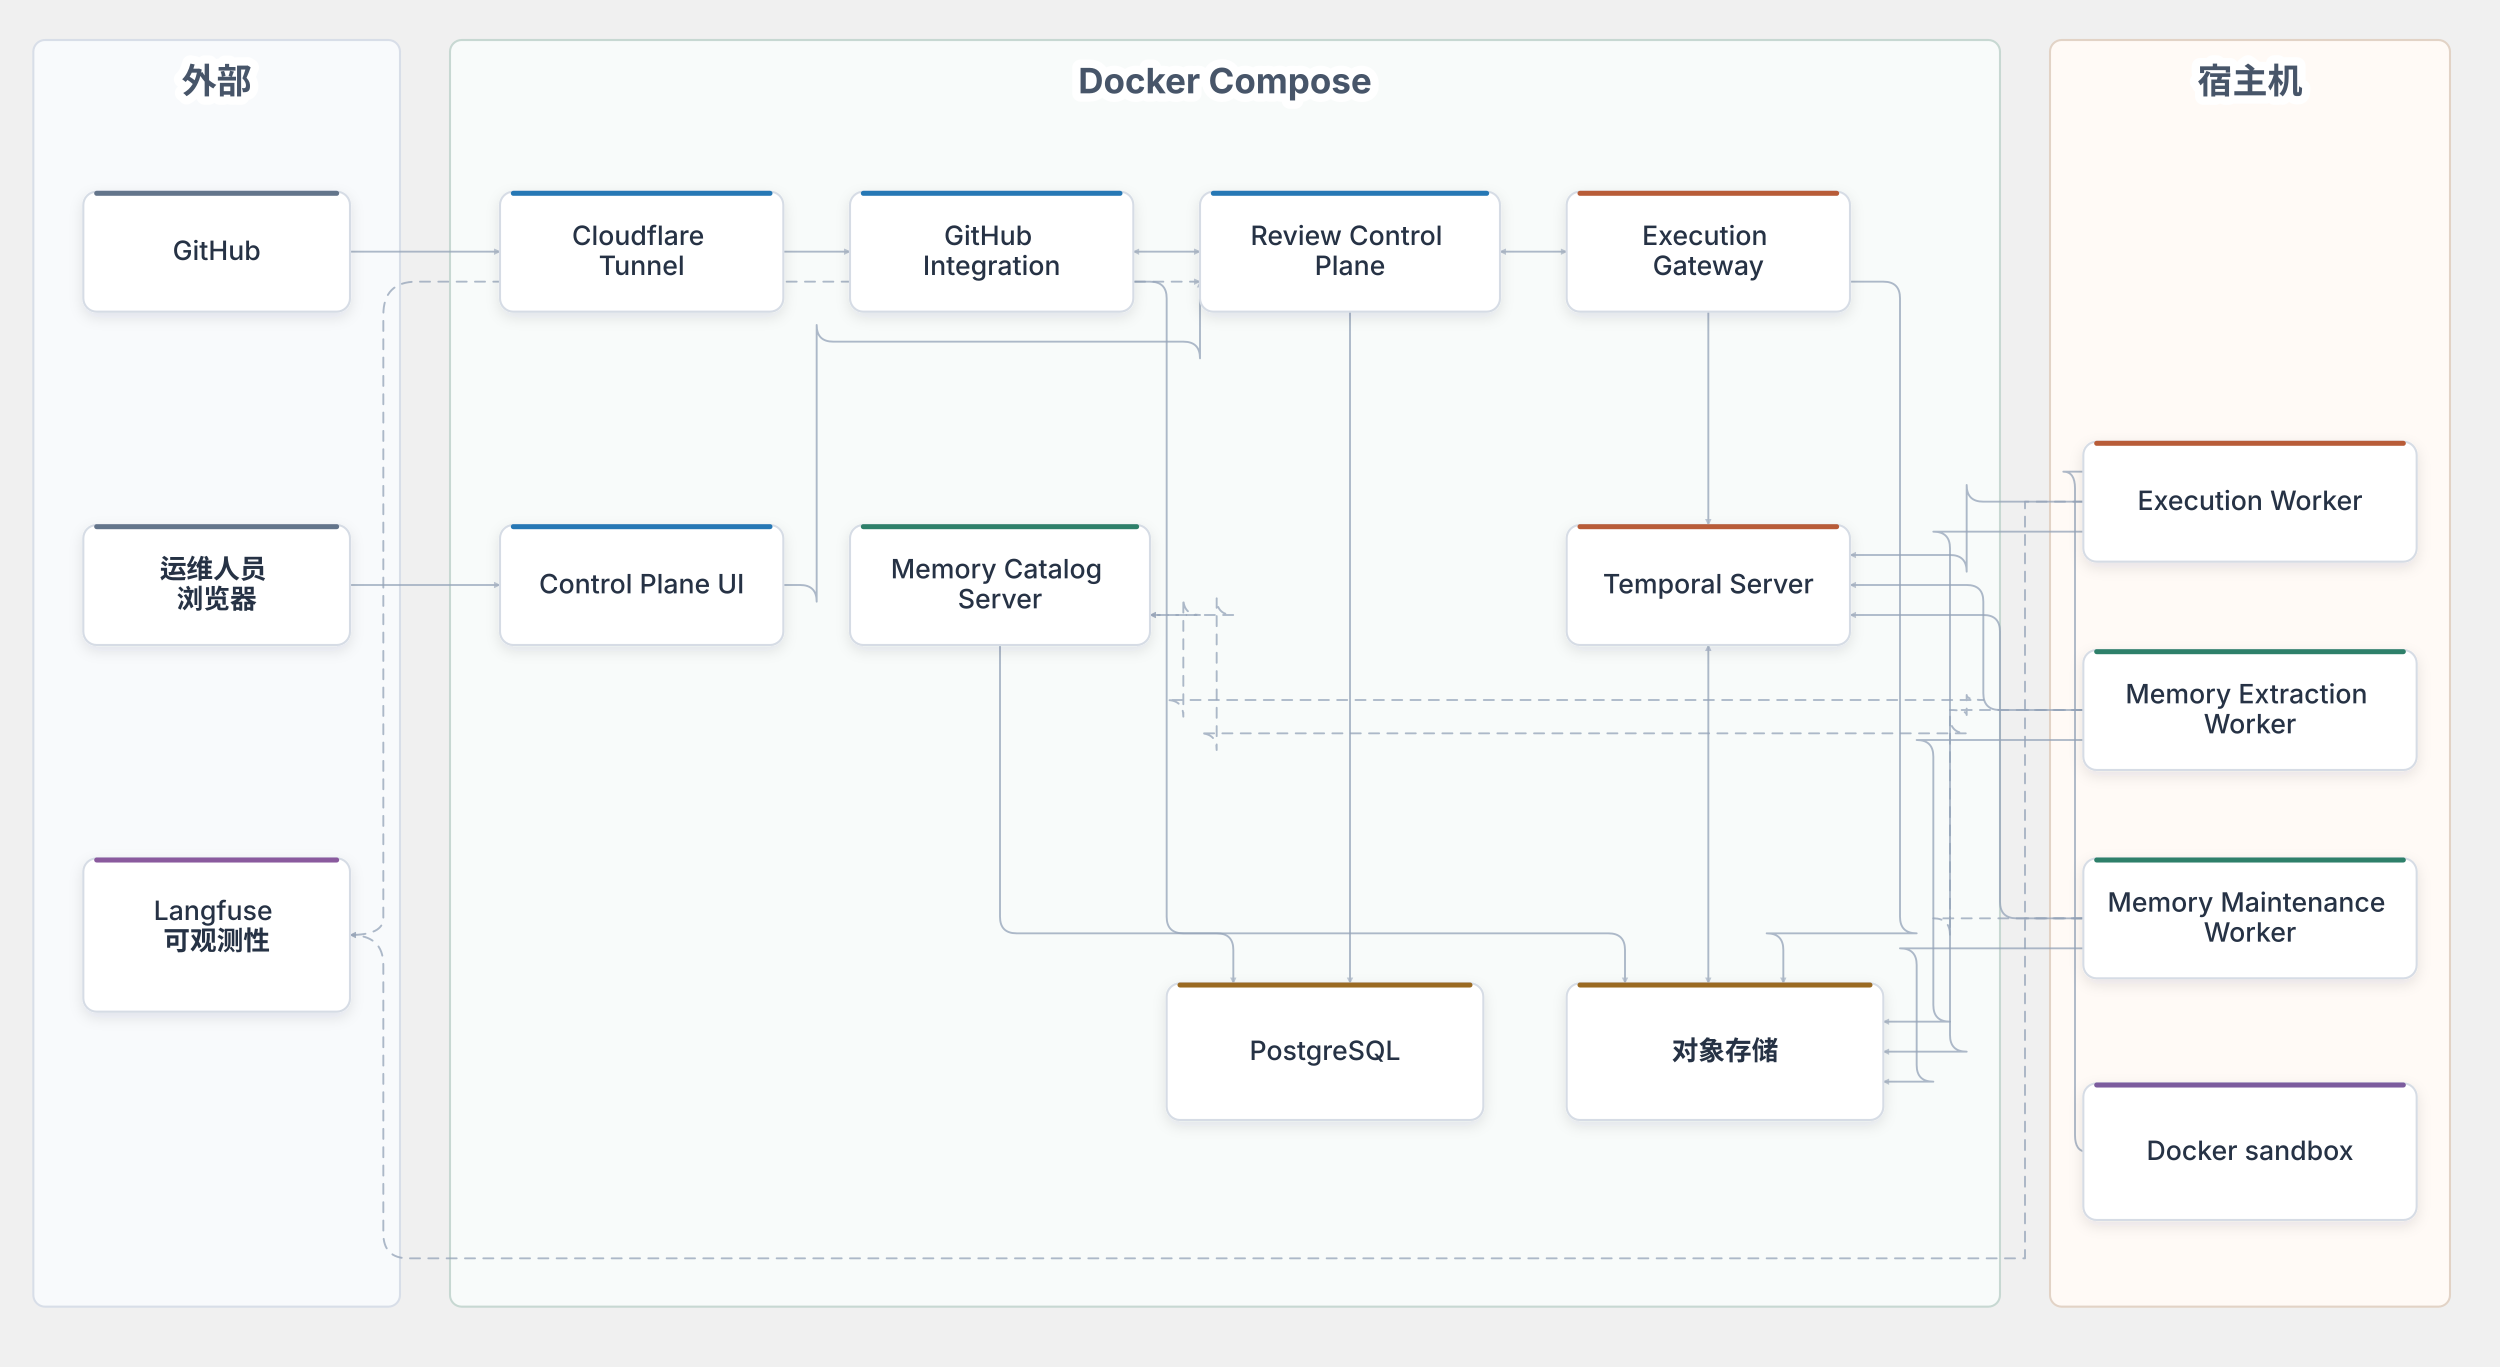
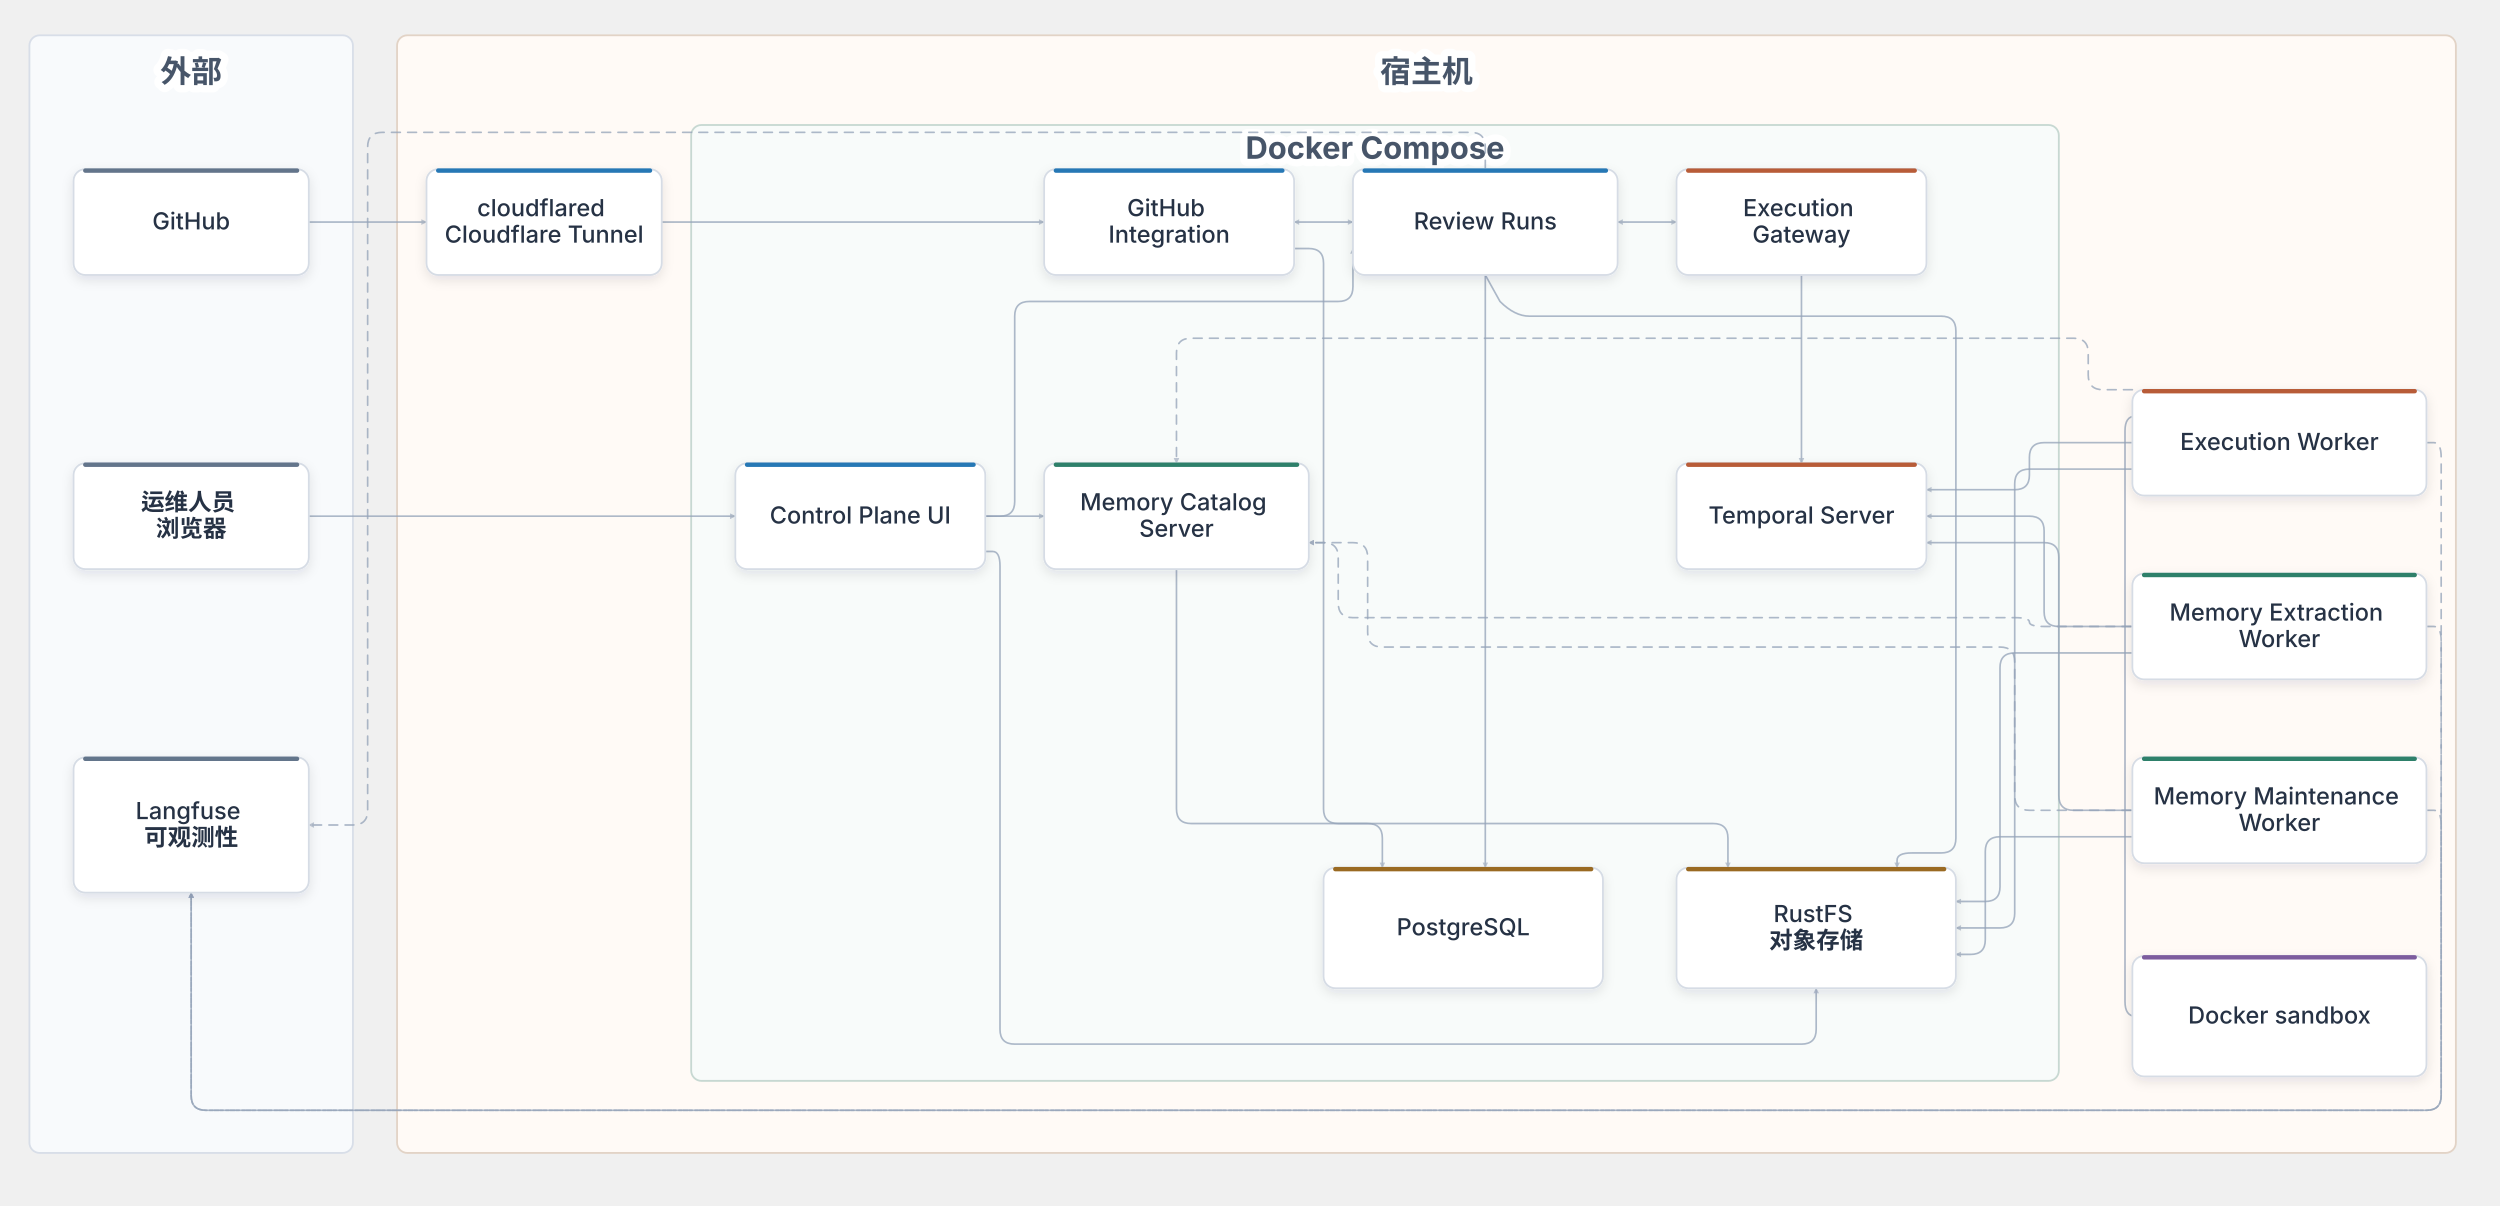
- <svg xmlns="http://www.w3.org/2000/svg" viewBox="0 0 1500 820" role="img" aria-labelledby="title description">
+ <svg xmlns="http://www.w3.org/2000/svg" viewBox="0 0 1700 820" role="img" aria-labelledby="title description">
  <defs>
    <filter id="shadow" x="-20%" y="-20%" width="140%" height="150%">
      <feDropShadow dx="0" dy="3" stdDeviation="4" flood-color="#0f172a" flood-opacity="0.1" />
    </filter>
    <marker id="arrow" viewBox="0 0 10 10" refX="9" refY="5" markerWidth="4" markerHeight="4" markerUnits="userSpaceOnUse" orient="auto-start-reverse">
      <path d="M 0 0 L 10 5 L 0 10 z" class="arrow-head" />
    </marker>
    <style>
      text { font-family: Inter, ui-sans-serif, system-ui, -apple-system, BlinkMacSystemFont, 'Segoe UI', sans-serif; fill: #263244; }
      .zone { stroke-width: 1.25; }
      .external-zone { fill: #f8fafc; stroke: #d8dee8; }
      .compose-zone { fill: #f8fbfa; stroke: #c7d8d2; }
      .host-zone { fill: #fffaf6; stroke: #e2d3c6; }
      .zone-label { font-size: 21px; font-weight: 650; fill: #475569; paint-order: stroke; stroke: #ffffff; stroke-width: 10; stroke-linejoin: round; }
      .node { filter: url(#shadow); }
      .node-surface { fill: #ffffff; stroke: #d6dce5; stroke-width: 1.25; }
      .node-accent { fill: none; stroke-width: 3; stroke-linecap: round; }
      .external-node .node-accent { stroke: #64748b; }
      .control-node .node-accent { stroke: #2878b5; }
      .execution-node .node-accent { stroke: #b85c38; }
      .memory-node .node-accent { stroke: #2f806a; }
      .storage-node .node-accent { stroke: #9a6a22; }
      .sandbox-node .node-accent { stroke: #7c5c9e; }
-       .observability-node .node-accent { stroke: #8a5a9e; }
      .node-label { font-size: 16px; font-weight: 550; }
      .edge { fill: none; stroke: #94a3b8; stroke-width: 1.15; stroke-linecap: round; stroke-linejoin: round; opacity: 0.76; }
      .edge.dashed { stroke-dasharray: 6 5; }
      .arrow-head { fill: #94a3b8; opacity: 0.76; }
    </style>
  </defs>
  <rect x="20" y="24" width="220" height="760" rx="7" class="zone external-zone" />
  <text x="130" y="56" class="zone-label" text-anchor="middle">
    <tspan x="130" dy="0">外部</tspan>
  </text>
-   <rect x="270" y="24" width="930" height="760" rx="7" class="zone compose-zone" />
-   <text x="735" y="56" class="zone-label" text-anchor="middle">
-     <tspan x="735" dy="0">Docker Compose</tspan>
+   <rect x="270" y="24" width="1400" height="760" rx="7" class="zone host-zone" />
+   <text x="970" y="56" class="zone-label" text-anchor="middle">
+     <tspan x="970" dy="0">宿主机</tspan>
  </text>
-   <rect x="1230" y="24" width="240" height="760" rx="7" class="zone host-zone" />
-   <text x="1350" y="56" class="zone-label" text-anchor="middle">
-     <tspan x="1350" dy="0">宿主机</tspan>
+   <rect x="470" y="85" width="930" height="650" rx="7" class="zone compose-zone" />
+   <text x="935" y="108" class="zone-label" text-anchor="middle">
+     <tspan x="935" dy="0">Docker Compose</tspan>
  </text>
-   <path d="M 210 151 L 300 151" class="edge" marker-end="url(#arrow)" />
-   <path d="M 470 151 L 510 151" class="edge" marker-end="url(#arrow)" />
-   <path d="M 680 151 L 720 151" class="edge" marker-end="url(#arrow)" marker-start="url(#arrow)" />
-   <path d="M 900 151 L 940 151" class="edge" marker-end="url(#arrow)" marker-start="url(#arrow)" />
-   <path d="M 1025 187 L 1025 315" class="edge" marker-end="url(#arrow)" />
-   <path d="M 1110 333 L 1170 333 Q 1180 333 1180 343 L 1180 291 Q 1180 301 1190 301 L 1260 301" class="edge" marker-end="url(#arrow)" marker-start="url(#arrow)" />
-   <path d="M 1110 351 L 1180 351 Q 1190 351 1190 361 L 1190 416 Q 1190 426 1200 426 L 1260 426" class="edge" marker-end="url(#arrow)" marker-start="url(#arrow)" />
-   <path d="M 1110 369 L 1190 369 Q 1200 369 1200 379 L 1200 541 Q 1200 551 1210 551 L 1260 551" class="edge" marker-end="url(#arrow)" marker-start="url(#arrow)" />
-   <path d="M 1260 283 L 1238 283 Q 1245 283 1245 293 L 1245 681 Q 1245 691 1252 691 L 1260 691" class="edge" marker-end="url(#arrow)" />
-   <path d="M 210 351 L 300 351" class="edge" marker-end="url(#arrow)" />
-   <path d="M 470 351 L 480 351 Q 490 351 490 361 L 490 195 Q 490 205 500 205 L 710 205 Q 720 205 720 215 L 720 169" class="edge" marker-end="url(#arrow)" />
-   <path d="M 680 169 L 690 169 Q 700 169 700 179 L 700 550 Q 700 560 710 560 L 965 560 Q 975 560 975 570 L 975 590" class="edge" marker-end="url(#arrow)" />
-   <path d="M 810 187 L 810 590" class="edge" marker-end="url(#arrow)" />
-   <path d="M 600 387 L 600 550 Q 600 560 610 560 L 730 560 Q 740 560 740 570 L 740 590" class="edge" marker-end="url(#arrow)" />
-   <path d="M 1110 169 L 1130 169 Q 1140 169 1140 179 L 1140 550 Q 1140 560 1150 560 L 1060 560 Q 1070 560 1070 570 L 1070 590" class="edge" marker-end="url(#arrow)" />
-   <path d="M 1025 387 L 1025 590" class="edge" marker-end="url(#arrow)" marker-start="url(#arrow)" />
-   <path d="M 1260 319 L 1160 319 Q 1170 319 1170 329 L 1170 621 Q 1170 631 1180 631 L 1130 631" class="edge" marker-end="url(#arrow)" marker-start="url(#arrow)" />
-   <path d="M 1260 444 L 1150 444 Q 1160 444 1160 454 L 1160 603 Q 1160 613 1170 613 L 1130 613" class="edge" marker-end="url(#arrow)" marker-start="url(#arrow)" />
-   <path d="M 1260 569 L 1140 569 Q 1150 569 1150 579 L 1150 639 Q 1150 649 1160 649 L 1130 649" class="edge" marker-end="url(#arrow)" marker-start="url(#arrow)" />
-   <path d="M 1260 426 L 1170 426 Q 1180 426 1180 429 L 1180 417 Q 1180 420 1190 420 L 700 420 Q 710 420 710 430 L 710 359 Q 710 369 720 369 L 690 369" class="edge dashed" marker-end="url(#arrow)" marker-start="url(#arrow)" />
-   <path d="M 1260 551 L 1160 551 Q 1170 551 1170 561 L 1170 430 Q 1170 440 1180 440 L 720 440 Q 730 440 730 450 L 730 359 Q 730 369 740 369 L 690 369" class="edge dashed" marker-end="url(#arrow)" marker-start="url(#arrow)" />
-   <path d="M 720 169 L 250 169 Q 230 169 230 189 L 230 551 Q 230 561 210 561" class="edge dashed" marker-end="url(#arrow)" marker-start="url(#arrow)" />
-   <path d="M 1250 301 L 1215 301 L 1215 755 L 245 755 Q 230 755 230 740 L 230 579 Q 230 561 210 561" class="edge dashed" marker-end="url(#arrow)" />
-   <path d="M 1250 426 L 1215 426" class="edge dashed" />
-   <path d="M 1250 551 L 1215 551" class="edge dashed" />
+   <path d="M 210 151 H 290" class="edge" marker-end="url(#arrow)" />
+   <path d="M 450 151 H 710" class="edge" marker-end="url(#arrow)" />
+   <path d="M 880 151 L 920 151" class="edge" marker-end="url(#arrow)" marker-start="url(#arrow)" />
+   <path d="M 1100 151 L 1140 151" class="edge" marker-end="url(#arrow)" marker-start="url(#arrow)" />
+   <path d="M 1225 187 L 1225 315" class="edge" marker-end="url(#arrow)" />
+   <path d="M 1310 333 L 1370 333 Q 1380 333 1380 323 L 1380 311 Q 1380 301 1390 301 L 1460 301" class="edge" marker-end="url(#arrow)" marker-start="url(#arrow)" />
+   <path d="M 1310 351 L 1380 351 Q 1390 351 1390 361 L 1390 416 Q 1390 426 1400 426 L 1460 426" class="edge" marker-end="url(#arrow)" marker-start="url(#arrow)" />
+   <path d="M 1310 369 L 1390 369 Q 1400 369 1400 379 L 1400 541 Q 1400 551 1410 551 L 1460 551" class="edge" marker-end="url(#arrow)" marker-start="url(#arrow)" />
+   <path d="M 1460 283 L 1452 283 Q 1445 283 1445 293 L 1445 681 Q 1445 691 1452 691 L 1460 691" class="edge" marker-end="url(#arrow)" />
+   <path d="M 210 351 L 500 351" class="edge" marker-end="url(#arrow)" />
+   <path d="M 670 351 L 680 351 Q 690 351 690 341 L 690 215 Q 690 205 700 205 L 910 205 Q 920 205 920 195 L 920 169" class="edge" marker-end="url(#arrow)" />
+   <path d="M 880 169 L 890 169 Q 900 169 900 179 L 900 550 Q 900 560 910 560 L 1165 560 Q 1175 560 1175 570 L 1175 590" class="edge" marker-end="url(#arrow)" />
+   <path d="M 1010 187 L 1010 590" class="edge" marker-end="url(#arrow)" />
+   <path d="M 800 387 L 800 550 Q 800 560 810 560 L 930 560 Q 940 560 940 570 L 940 590" class="edge" marker-end="url(#arrow)" />
+   <path d="M 1460 319 L 1380 319 Q 1370 319 1370 329 L 1370 621 Q 1370 631 1360 631 L 1330 631" class="edge" marker-end="url(#arrow)" marker-start="url(#arrow)" />
+   <path d="M 1460 444 L 1370 444 Q 1360 444 1360 454 L 1360 603 Q 1360 613 1350 613 L 1330 613" class="edge" marker-end="url(#arrow)" marker-start="url(#arrow)" />
+   <path d="M 1460 569 L 1360 569 Q 1350 569 1350 579 L 1350 639 Q 1350 649 1340 649 L 1330 649" class="edge" marker-end="url(#arrow)" marker-start="url(#arrow)" />
+   <path d="M 1460 426 L 1390 426 Q 1380 426 1380 423 L 1380 423 Q 1380 420 1370 420 L 920 420 Q 910 420 910 410 L 910 379 Q 910 369 900 369 L 890 369" class="edge dashed" marker-end="url(#arrow)" marker-start="url(#arrow)" />
+   <path d="M 1460 551 L 1380 551 Q 1370 551 1370 541 L 1370 450 Q 1370 440 1360 440 L 940 440 Q 930 440 930 430 L 930 379 Q 930 369 920 369 L 890 369" class="edge dashed" marker-end="url(#arrow)" marker-start="url(#arrow)" />
+   <path d="M 1450 265 L 1430 265 Q 1420 265 1420 255 L 1420 240 Q 1420 230 1410 230 L 810 230 Q 800 230 800 240 L 800 315" class="edge dashed" marker-end="url(#arrow)" />
+   <path d="M 670 351 L 710 351" class="edge" marker-end="url(#arrow)" />
+   <path d="M 670 375 L 675 375 Q 680 375 680 385 L 680 700 Q 680 710 690 710 L 1225 710 Q 1235 710 1235 700 L 1235 672" class="edge" marker-end="url(#arrow)" />
+   <path d="M 1010 187 L 1020 205 Q 1030 215 1040 215 L 1320 215 Q 1330 215 1330 225 L 1330 570 Q 1330 580 1320 580 L 1300 580 Q 1290 580 1290 585 L 1290 590" class="edge" marker-end="url(#arrow)" />
+   <path d="M 1010 115 L 1010 100 Q 1010 90 1000 90 L 260 90 Q 250 90 250 100 L 250 551 Q 250 561 240 561 L 210 561" class="edge dashed" marker-end="url(#arrow)" />
+   <path d="M 1650 301 L 1655 301 Q 1660 301 1660 311 L 1660 745 Q 1660 755 1650 755 L 140 755 Q 130 755 130 745 L 130 607" class="edge dashed" marker-end="url(#arrow)" />
+   <path d="M 1650 426 L 1655 426 Q 1660 426 1660 436 L 1660 745 Q 1660 755 1650 755 L 140 755 Q 130 755 130 745 L 130 607" class="edge dashed" marker-end="url(#arrow)" />
+   <path d="M 1650 551 L 1655 551 Q 1660 551 1660 561 L 1660 745 Q 1660 755 1650 755 L 140 755 Q 130 755 130 745 L 130 607" class="edge dashed" marker-end="url(#arrow)" />
  <g id="github" class="node external-node">
    <rect x="50" y="115" width="160" height="72" rx="8" class="node-surface" />
    <path d="M 58 116 H 202" class="node-accent" />
    <text x="130" y="156" class="node-label" text-anchor="middle">
      <tspan x="130" dy="0">GitHub</tspan>
+     </text>
+   </g>
+   <g id="langfuse" class="node external-node">
+     <rect x="50" y="515" width="160" height="92" rx="8" class="node-surface" />
+     <path d="M 58 516 H 202" class="node-accent" />
+     <text x="130" y="557" class="node-label" text-anchor="middle">
+       <tspan x="130" dy="0">Langfuse</tspan>
+       <tspan x="130" dy="18">可观测性</tspan>
    </text>
  </g>
  <g id="browser" class="node external-node">
    <rect x="50" y="315" width="160" height="72" rx="8" class="node-surface" />
    <path d="M 58 316 H 202" class="node-accent" />
    <text x="130" y="347" class="node-label" text-anchor="middle">
      <tspan x="130" dy="0">运维人员</tspan>
      <tspan x="130" dy="18">浏览器</tspan>
    </text>
  </g>
-   <g id="langfuse" class="node observability-node">
-     <rect x="50" y="515" width="160" height="92" rx="8" class="node-surface" />
-     <path d="M 58 516 H 202" class="node-accent" />
-     <text x="130" y="552" class="node-label" text-anchor="middle">
-       <tspan x="130" dy="0">Langfuse</tspan>
-       <tspan x="130" dy="18">可观测性</tspan>
-     </text>
-   </g>
  <g id="tunnel" class="node control-node">
-     <rect x="300" y="115" width="170" height="72" rx="8" class="node-surface" />
-     <path d="M 308 116 H 462" class="node-accent" />
-     <text x="385" y="147" class="node-label" text-anchor="middle">
-       <tspan x="385" dy="0">Cloudflare</tspan>
-       <tspan x="385" dy="18">Tunnel</tspan>
+     <rect x="290" y="115" width="160" height="72" rx="8" class="node-surface" />
+     <path d="M 298 116 H 442" class="node-accent" />
+     <text x="370" y="147" class="node-label" text-anchor="middle">
+       <tspan x="370" dy="0">cloudflared</tspan>
+       <tspan x="370" dy="18">Cloudflare Tunnel</tspan>
    </text>
  </g>
  <g id="integration" class="node control-node">
-     <rect x="510" y="115" width="170" height="72" rx="8" class="node-surface" />
-     <path d="M 518 116 H 672" class="node-accent" />
-     <text x="595" y="147" class="node-label" text-anchor="middle">
-       <tspan x="595" dy="0">GitHub</tspan>
-       <tspan x="595" dy="18">Integration</tspan>
+     <rect x="710" y="115" width="170" height="72" rx="8" class="node-surface" />
+     <path d="M 718 116 H 872" class="node-accent" />
+     <text x="795" y="147" class="node-label" text-anchor="middle">
+       <tspan x="795" dy="0">GitHub</tspan>
+       <tspan x="795" dy="18">Integration</tspan>
    </text>
  </g>
-   <g id="control" class="node control-node">
-     <rect x="720" y="115" width="180" height="72" rx="8" class="node-surface" />
-     <path d="M 728 116 H 892" class="node-accent" />
-     <text x="810" y="147" class="node-label" text-anchor="middle">
-       <tspan x="810" dy="0">Review Control</tspan>
-       <tspan x="810" dy="18">Plane</tspan>
+   <g id="review-runs" class="node control-node">
+     <rect x="920" y="115" width="180" height="72" rx="8" class="node-surface" />
+     <path d="M 928 116 H 1092" class="node-accent" />
+     <text x="1010" y="156" class="node-label" text-anchor="middle">
+       <tspan x="1010" dy="0">Review Runs</tspan>
    </text>
  </g>
  <g id="gateway" class="node execution-node">
-     <rect x="940" y="115" width="170" height="72" rx="8" class="node-surface" />
-     <path d="M 948 116 H 1102" class="node-accent" />
-     <text x="1025" y="147" class="node-label" text-anchor="middle">
-       <tspan x="1025" dy="0">Execution</tspan>
-       <tspan x="1025" dy="18">Gateway</tspan>
+     <rect x="1140" y="115" width="170" height="72" rx="8" class="node-surface" />
+     <path d="M 1148 116 H 1302" class="node-accent" />
+     <text x="1225" y="147" class="node-label" text-anchor="middle">
+       <tspan x="1225" dy="0">Execution</tspan>
+       <tspan x="1225" dy="18">Gateway</tspan>
    </text>
  </g>
  <g id="ui" class="node control-node">
-     <rect x="300" y="315" width="170" height="72" rx="8" class="node-surface" />
-     <path d="M 308 316 H 462" class="node-accent" />
-     <text x="385" y="356" class="node-label" text-anchor="middle">
-       <tspan x="385" dy="0">Control Plane UI</tspan>
+     <rect x="500" y="315" width="170" height="72" rx="8" class="node-surface" />
+     <path d="M 508 316 H 662" class="node-accent" />
+     <text x="585" y="356" class="node-label" text-anchor="middle">
+       <tspan x="585" dy="0">Control Plane UI</tspan>
    </text>
  </g>
  <g id="temporal" class="node execution-node">
-     <rect x="940" y="315" width="170" height="72" rx="8" class="node-surface" />
-     <path d="M 948 316 H 1102" class="node-accent" />
-     <text x="1025" y="356" class="node-label" text-anchor="middle">
-       <tspan x="1025" dy="0">Temporal Server</tspan>
+     <rect x="1140" y="315" width="170" height="72" rx="8" class="node-surface" />
+     <path d="M 1148 316 H 1302" class="node-accent" />
+     <text x="1225" y="356" class="node-label" text-anchor="middle">
+       <tspan x="1225" dy="0">Temporal Server</tspan>
    </text>
  </g>
  <g id="catalog" class="node memory-node">
-     <rect x="510" y="315" width="180" height="72" rx="8" class="node-surface" />
-     <path d="M 518 316 H 682" class="node-accent" />
-     <text x="600" y="347" class="node-label" text-anchor="middle">
-       <tspan x="600" dy="0">Memory Catalog</tspan>
-       <tspan x="600" dy="18">Server</tspan>
+     <rect x="710" y="315" width="180" height="72" rx="8" class="node-surface" />
+     <path d="M 718 316 H 882" class="node-accent" />
+     <text x="800" y="347" class="node-label" text-anchor="middle">
+       <tspan x="800" dy="0">Memory Catalog</tspan>
+       <tspan x="800" dy="18">Server</tspan>
    </text>
  </g>
  <g id="postgres" class="node storage-node">
-     <rect x="700" y="590" width="190" height="82" rx="8" class="node-surface" />
-     <path d="M 708 591 H 882" class="node-accent" />
-     <text x="795" y="636" class="node-label" text-anchor="middle">
-       <tspan x="795" dy="0">PostgreSQL</tspan>
+     <rect x="900" y="590" width="190" height="82" rx="8" class="node-surface" />
+     <path d="M 908 591 H 1082" class="node-accent" />
+     <text x="995" y="636" class="node-label" text-anchor="middle">
+       <tspan x="995" dy="0">PostgreSQL</tspan>
    </text>
  </g>
  <g id="storage" class="node storage-node">
-     <rect x="940" y="590" width="190" height="82" rx="8" class="node-surface" />
-     <path d="M 948 591 H 1122" class="node-accent" />
-     <text x="1035" y="636" class="node-label" text-anchor="middle">
-       <tspan x="1035" dy="0">对象存储</tspan>
+     <rect x="1140" y="590" width="190" height="82" rx="8" class="node-surface" />
+     <path d="M 1148 591 H 1322" class="node-accent" />
+     <text x="1235" y="627" class="node-label" text-anchor="middle">
+       <tspan x="1235" dy="0">RustFS</tspan>
+       <tspan x="1235" dy="18">对象存储</tspan>
    </text>
  </g>
  <g id="execution-worker" class="node execution-node">
-     <rect x="1250" y="265" width="200" height="72" rx="8" class="node-surface" />
-     <path d="M 1258 266 H 1442" class="node-accent" />
-     <text x="1350" y="306" class="node-label" text-anchor="middle">
-       <tspan x="1350" dy="0">Execution Worker</tspan>
+     <rect x="1450" y="265" width="200" height="72" rx="8" class="node-surface" />
+     <path d="M 1458 266 H 1642" class="node-accent" />
+     <text x="1550" y="306" class="node-label" text-anchor="middle">
+       <tspan x="1550" dy="0">Execution Worker</tspan>
    </text>
  </g>
  <g id="memory-extraction-worker" class="node memory-node">
-     <rect x="1250" y="390" width="200" height="72" rx="8" class="node-surface" />
-     <path d="M 1258 391 H 1442" class="node-accent" />
-     <text x="1350" y="422" class="node-label" text-anchor="middle">
-       <tspan x="1350" dy="0">Memory Extraction</tspan>
-       <tspan x="1350" dy="18">Worker</tspan>
+     <rect x="1450" y="390" width="200" height="72" rx="8" class="node-surface" />
+     <path d="M 1458 391 H 1642" class="node-accent" />
+     <text x="1550" y="422" class="node-label" text-anchor="middle">
+       <tspan x="1550" dy="0">Memory Extraction</tspan>
+       <tspan x="1550" dy="18">Worker</tspan>
    </text>
  </g>
  <g id="memory-maintenance-worker" class="node memory-node">
-     <rect x="1250" y="515" width="200" height="72" rx="8" class="node-surface" />
-     <path d="M 1258 516 H 1442" class="node-accent" />
-     <text x="1350" y="547" class="node-label" text-anchor="middle">
-       <tspan x="1350" dy="0">Memory Maintenance</tspan>
-       <tspan x="1350" dy="18">Worker</tspan>
+     <rect x="1450" y="515" width="200" height="72" rx="8" class="node-surface" />
+     <path d="M 1458 516 H 1642" class="node-accent" />
+     <text x="1550" y="547" class="node-label" text-anchor="middle">
+       <tspan x="1550" dy="0">Memory Maintenance</tspan>
+       <tspan x="1550" dy="18">Worker</tspan>
    </text>
  </g>
  <g id="sandbox" class="node sandbox-node">
-     <rect x="1250" y="650" width="200" height="82" rx="8" class="node-surface" />
-     <path d="M 1258 651 H 1442" class="node-accent" />
-     <text x="1350" y="696" class="node-label" text-anchor="middle">
-       <tspan x="1350" dy="0">Docker sandbox</tspan>
+     <rect x="1450" y="650" width="200" height="82" rx="8" class="node-surface" />
+     <path d="M 1458 651 H 1642" class="node-accent" />
+     <text x="1550" y="696" class="node-label" text-anchor="middle">
+       <tspan x="1550" dy="0">Docker sandbox</tspan>
    </text>
  </g>
</svg>
